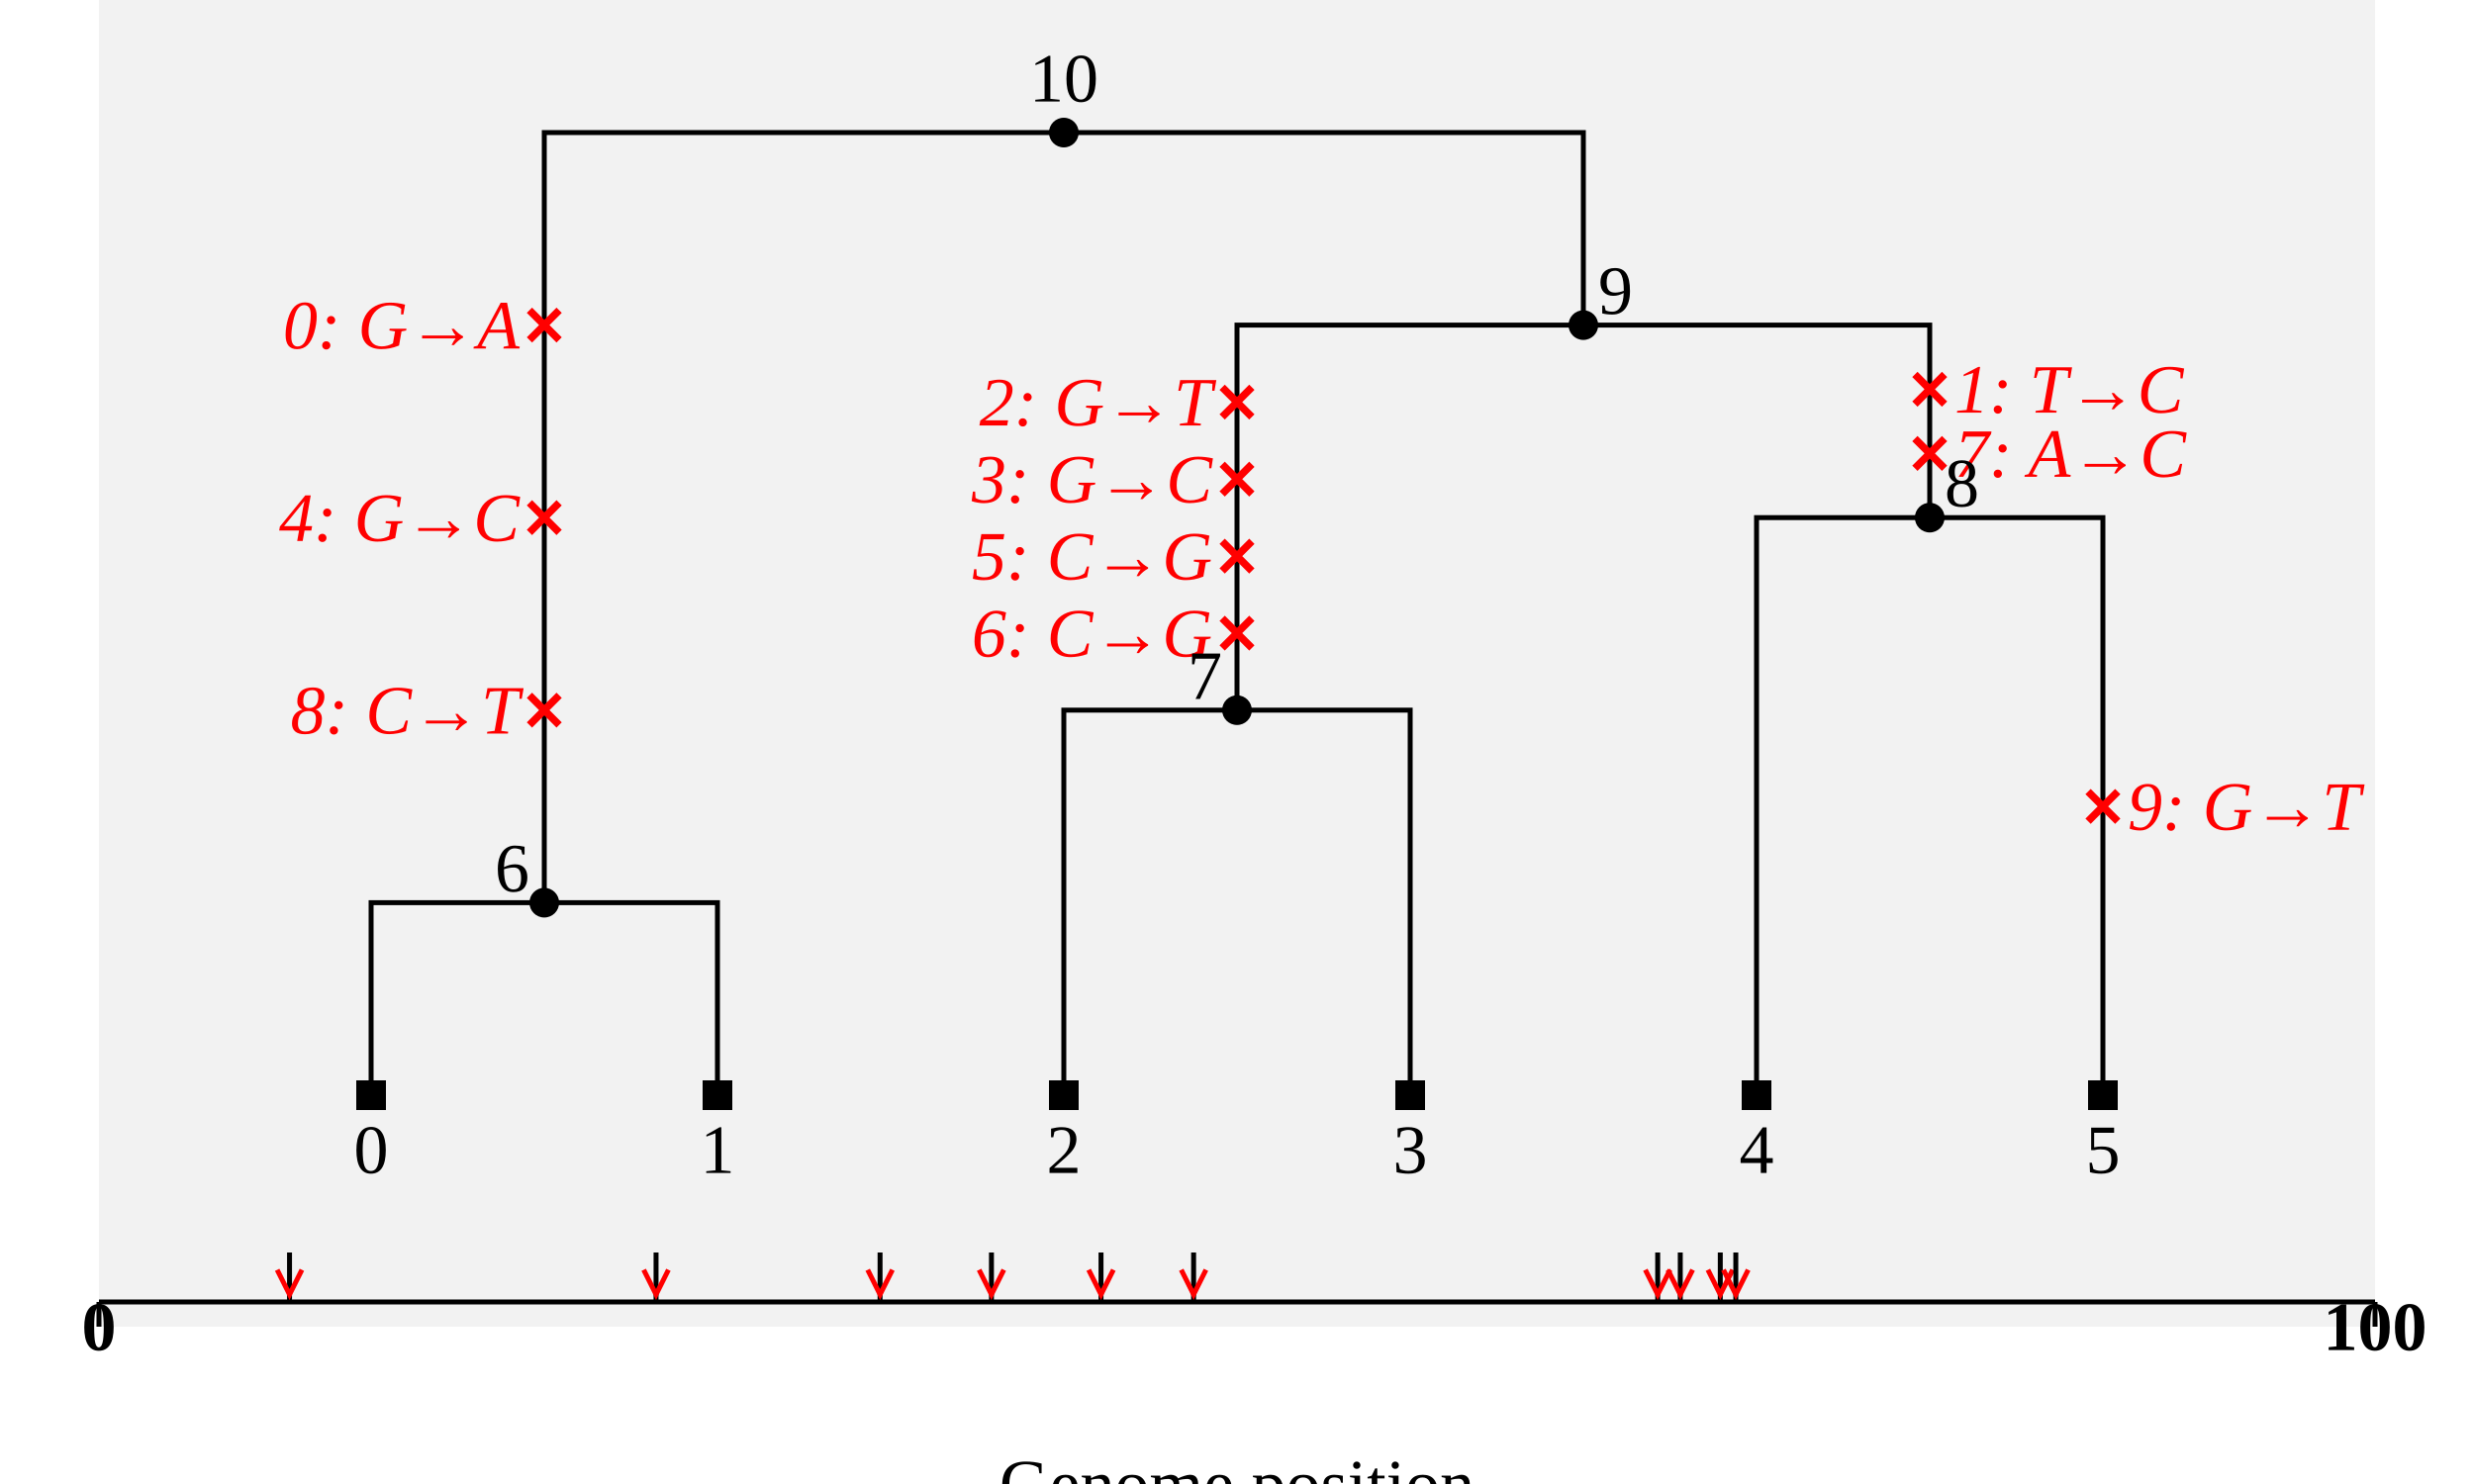
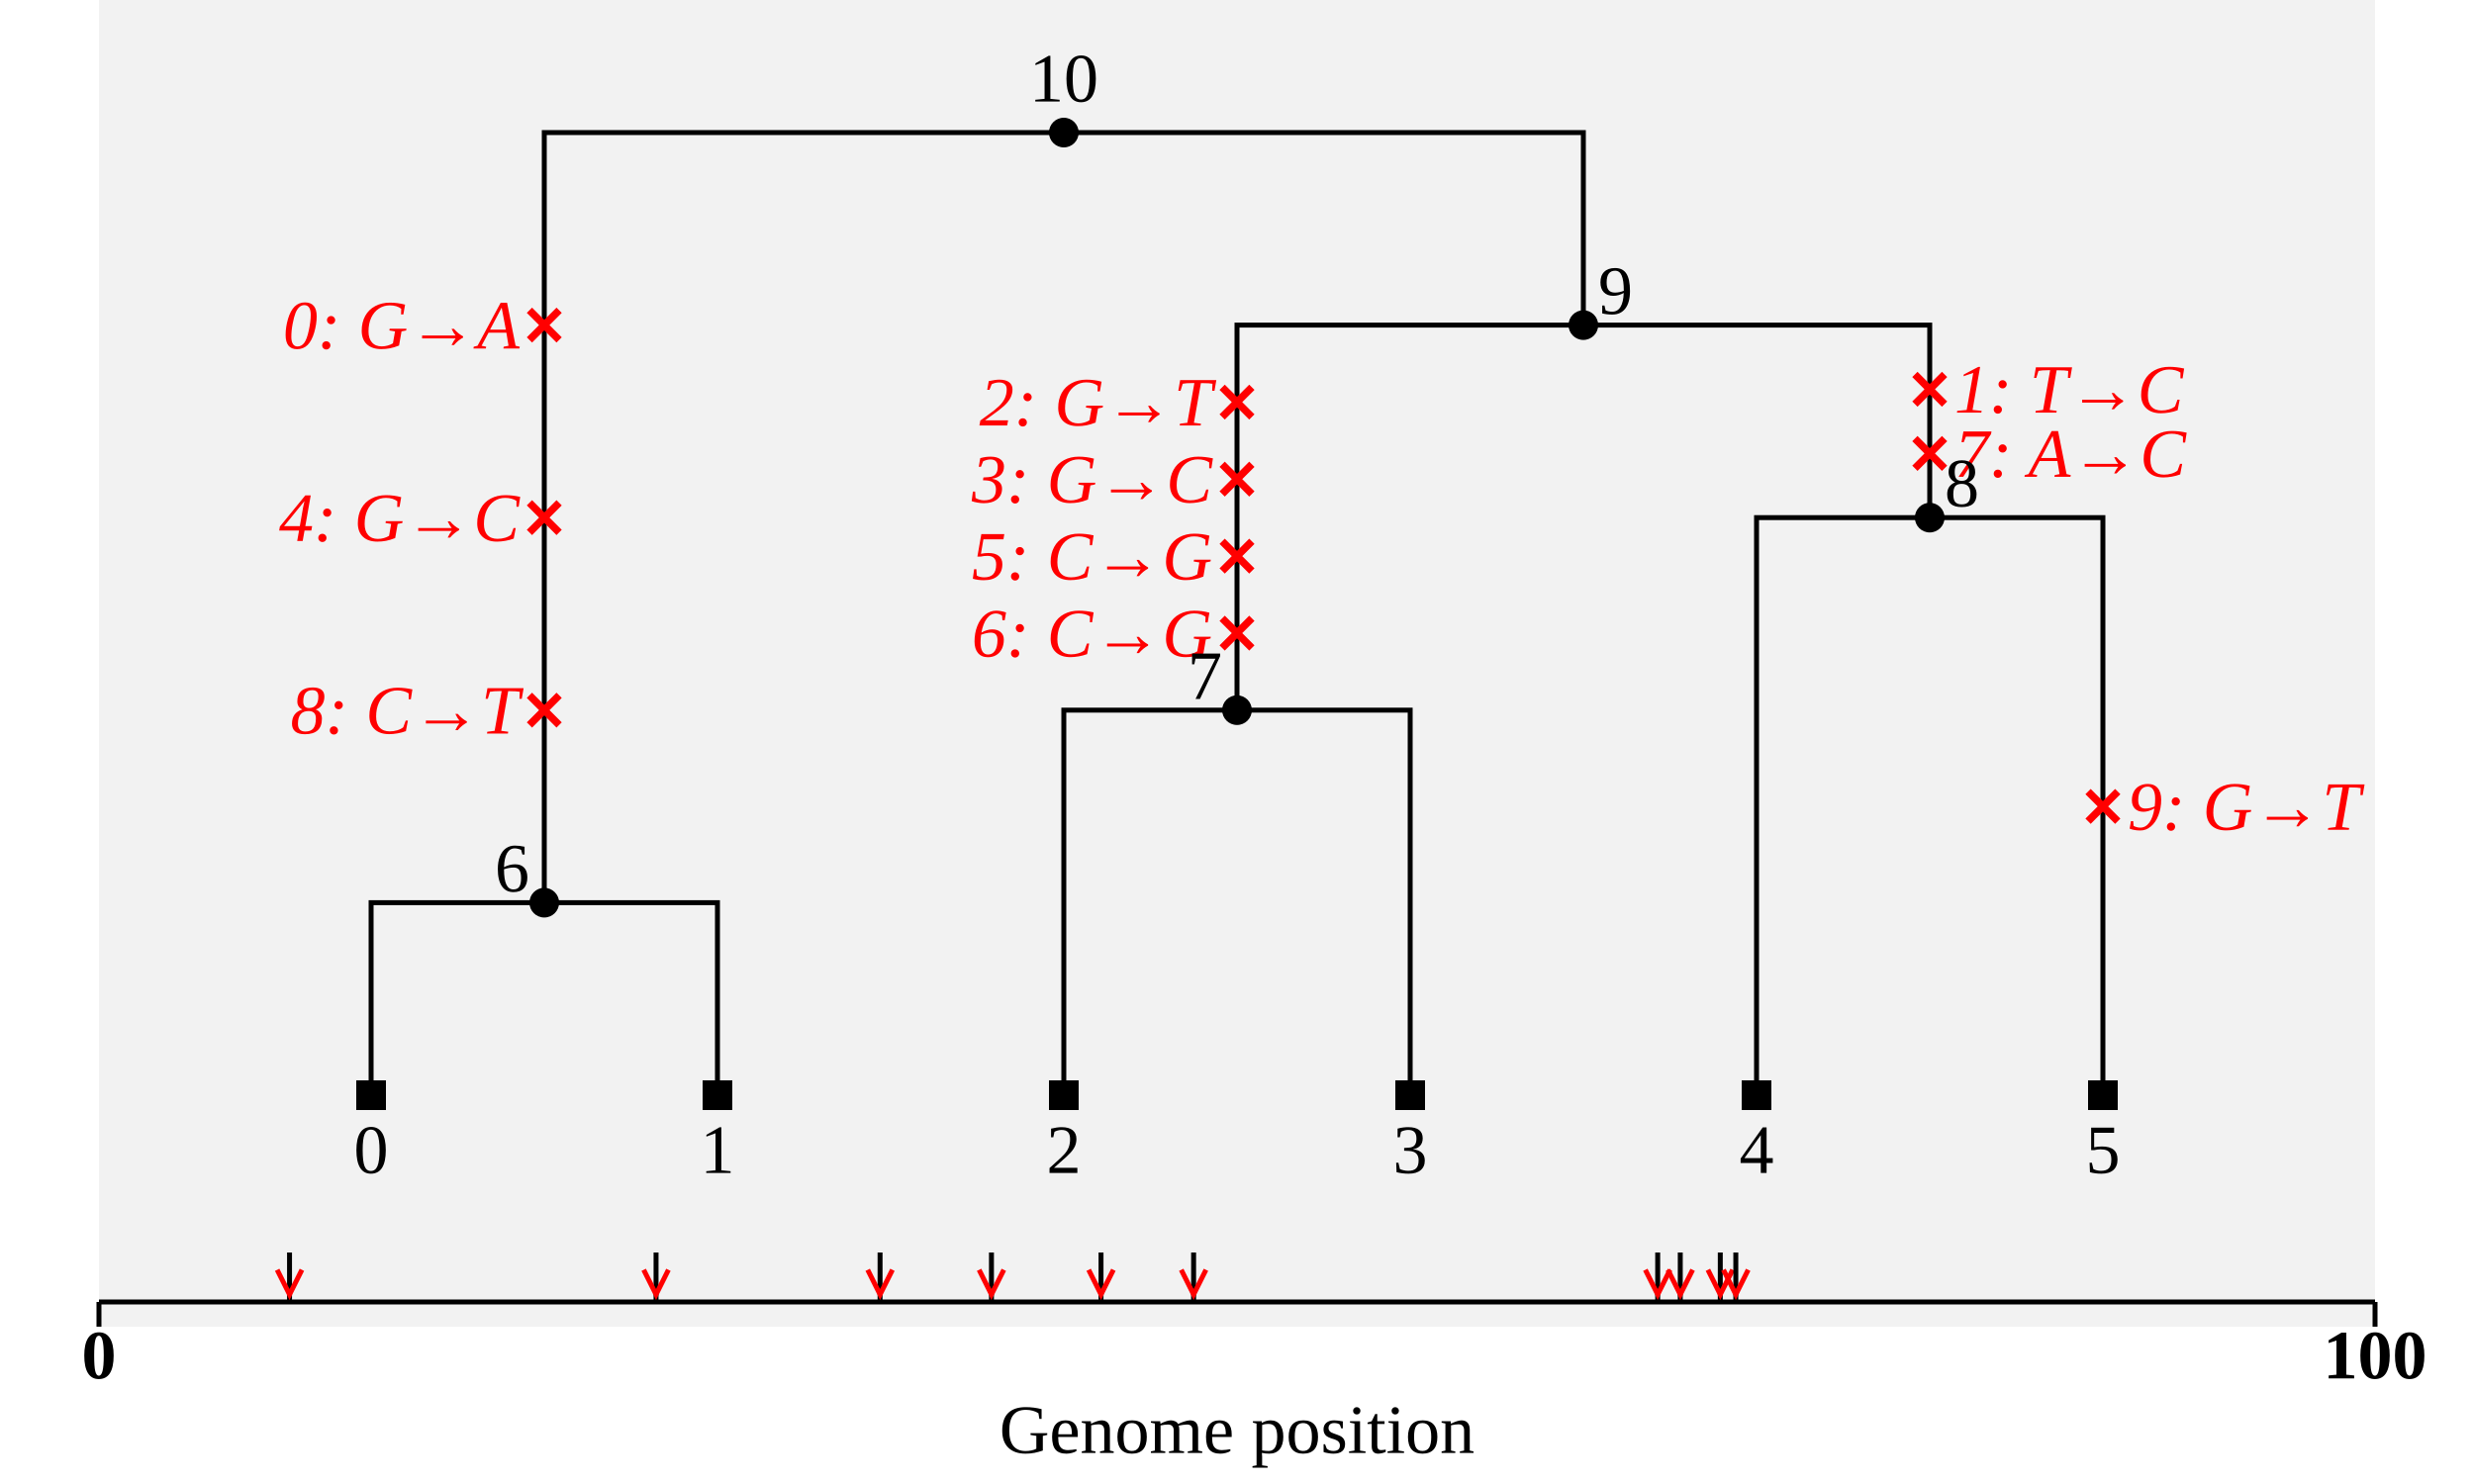
<svg xmlns="http://www.w3.org/2000/svg" baseProfile="full" height="300" version="1.1" width="500">
  <defs>
-     <style type="text/css">.background path {fill: #808080; fill-opacity:0}.background path:nth-child(odd) {fill-opacity:.1}.axes {font-size: 14px}.x-axis .tick .lab {font-weight: bold}.axes, .tree {font-size: 14px; text-anchor:middle}.y-axis line.grid {stroke: #FAFAFA}.y-axis &gt; .lab text {transform: translateX(0.8em) rotate(-90deg)}.x-axis .tick g {transform: translateY(0.9em)}.x-axis &gt; .lab text {transform: translateY(-0.8em)}.axes line, .edge {stroke:black; fill:none}.node &gt; .sym {fill: black; stroke: none}.site &gt; .sym {stroke: black}.mut text {fill: red; font-style: italic}.mut.extra text {fill: hotpink}.mut line {fill: none; stroke: none}.mut .sym {fill: none; stroke: red}.mut.extra .sym {stroke: hotpink}.node .mut .sym {stroke-width: 1.5px}.tree text, .tree-sequence text {dominant-baseline: central}.plotbox .lab.lft {text-anchor: end}.plotbox .lab.rgt {text-anchor: start}</style>
+     <style type="text/css">.background path {fill: #808080; fill-opacity: 0}.background path:nth-child(odd) {fill-opacity: .1}.axes {font-size: 14px}.x-axis .tick .lab {font-weight: bold; dominant-baseline: hanging}.axes, .tree {font-size: 14px; text-anchor: middle}.axes line, .edge {stroke: black; fill: none}.y-axis .grid {stroke: #FAFAFA}.node &gt; .sym {fill: black; stroke: none}.site &gt; .sym {stroke: black}.mut text {fill: red; font-style: italic}.mut.extra text {fill: hotpink}.mut line {fill: none; stroke: none}.mut .sym {fill: none; stroke: red}.mut.extra .sym {stroke: hotpink}.node .mut .sym {stroke-width: 1.5px}.tree text, .tree-sequence text {dominant-baseline: central}.plotbox .lab.lft {text-anchor: end}.plotbox .lab.rgt {text-anchor: start}</style>
  </defs>
  <g class="tree-sequence">
    <g class="background">
      <path d="M20,0 l460,0 l0,238.2 l0,25 l0,5 l-460,0 l0,-5 l0,-25 l0,-238.2z" />
    </g>
    <g class="axes">
      <g class="x-axis">
-         <g class="lab" transform="translate(250,300)">
-           <text text-anchor="middle">Genome position</text>
+         <g transform="translate(250,300)">
+           <text class="lab" text-anchor="middle" transform="translate(0 -11)">Genome position</text>
        </g>
        <line x1="20" x2="480" y1="263.2" y2="263.2" />
-         <g class="tick" transform="translate(20 263.2)">
-           <line x1="0" x2="0" y1="0" y2="5" />
-           <g class="lab" transform="translate(0,5)">
-             <text>0</text>
-           </g>
-         </g>
-         <g class="tick" transform="translate(480 263.2)">
-           <line x1="0" x2="0" y1="0" y2="5" />
-           <g class="lab" transform="translate(0,5)">
-             <text>100</text>
+         <g class="ticks">
+           <g class="tick" transform="translate(20 263.2)">
+             <line x1="0" x2="0" y1="0" y2="5" />
+             <g transform="translate(0,6)">
+               <text class="lab">0</text>
+             </g>
+           </g>
+           <g class="tick" transform="translate(480 263.2)">
+             <line x1="0" x2="0" y1="0" y2="5" />
+             <g transform="translate(0,6)">
+               <text class="lab">100</text>
+             </g>
          </g>
        </g>
        <g class="site s0" transform="translate(58.5142 263.2)">
          <line class="sym" x1="0" x2="0" y1="0" y2="-10" />
          <g class="mut m0">
            <polyline class="sym" points="2.5,-6.5 0,-1.5 -2.5,-6.5" />
          </g>
        </g>
        <g class="site s1" transform="translate(132.589 263.2)">
          <line class="sym" x1="0" x2="0" y1="0" y2="-10" />
          <g class="mut m1">
            <polyline class="sym" points="2.5,-6.5 0,-1.5 -2.5,-6.5" />
          </g>
        </g>
        <g class="site s2" transform="translate(177.862 263.2)">
          <line class="sym" x1="0" x2="0" y1="0" y2="-10" />
          <g class="mut m2">
            <polyline class="sym" points="2.5,-6.5 0,-1.5 -2.5,-6.5" />
          </g>
        </g>
        <g class="site s3" transform="translate(200.374 263.2)">
          <line class="sym" x1="0" x2="0" y1="0" y2="-10" />
          <g class="mut m3">
            <polyline class="sym" points="2.5,-6.5 0,-1.5 -2.5,-6.5" />
          </g>
        </g>
        <g class="site s4" transform="translate(222.518 263.2)">
          <line class="sym" x1="0" x2="0" y1="0" y2="-10" />
          <g class="mut m4">
            <polyline class="sym" points="2.5,-6.5 0,-1.5 -2.5,-6.5" />
          </g>
        </g>
        <g class="site s5" transform="translate(241.229 263.2)">
          <line class="sym" x1="0" x2="0" y1="0" y2="-10" />
          <g class="mut m5">
            <polyline class="sym" points="2.5,-6.5 0,-1.5 -2.5,-6.5" />
          </g>
        </g>
        <g class="site s6" transform="translate(335.022 263.2)">
          <line class="sym" x1="0" x2="0" y1="0" y2="-10" />
          <g class="mut m6">
            <polyline class="sym" points="2.5,-6.5 0,-1.5 -2.5,-6.5" />
          </g>
        </g>
        <g class="site s7" transform="translate(339.587 263.2)">
          <line class="sym" x1="0" x2="0" y1="0" y2="-10" />
          <g class="mut m7">
            <polyline class="sym" points="2.5,-6.5 0,-1.5 -2.5,-6.5" />
          </g>
        </g>
        <g class="site s8" transform="translate(347.672 263.2)">
          <line class="sym" x1="0" x2="0" y1="0" y2="-10" />
          <g class="mut m8">
            <polyline class="sym" points="2.5,-6.5 0,-1.5 -2.5,-6.5" />
          </g>
        </g>
        <g class="site s9" transform="translate(350.809 263.2)">
          <line class="sym" x1="0" x2="0" y1="0" y2="-10" />
          <g class="mut m9">
            <polyline class="sym" points="2.5,-6.5 0,-1.5 -2.5,-6.5" />
          </g>
        </g>
      </g>
    </g>
    <g class="plotbox trees">
      <g class="tree t0" transform="translate(20 0)">
        <g class="plotbox">
-           <g class="node n10 p0 root" transform="translate(195 26.8)">
-             <g class="a10 m0 m4 m8 node n6 p0 s0 s4 s8" transform="translate(-105 155.68)">
+           <g class="c2 node n10 p0 root" transform="translate(195 26.8)">
+             <g class="a10 c2 m0 m4 m8 node n6 p0 s0 s4 s8" transform="translate(-105 155.68)">
              <g class="a6 i0 leaf node n0 p0 sample" transform="translate(-35 38.92)">
                <path class="edge" d="M 0 0 V -38.92 H 35" />
                <rect class="sym" height="6" width="6" x="-3" y="-3" />
                <text class="lab" transform="translate(0 11)">0</text>
              </g>
              <g class="a6 i0 leaf node n1 p0 sample" transform="translate(35 38.92)">
                <path class="edge" d="M 0 0 V -38.92 H -35" />
                <rect class="sym" height="6" width="6" x="-3" y="-3" />
                <text class="lab" transform="translate(0 11)">1</text>
              </g>
              <path class="edge" d="M 0 0 V -155.68 H 105" />
              <g class="mut m0 s0 unknown_time" transform="translate(0 -116.76)">
                <line x1="0" x2="0" y1="0" y2="116.76" />
                <path class="sym" d="M -3,-3 l 6,6 M -3,3 l 6,-6" />
                <text class="lab lft" transform="translate(-5 0)">0: G→A</text>
              </g>
              <g class="mut m4 s4 unknown_time" transform="translate(0 -77.84)">
                <line x1="0" x2="0" y1="0" y2="77.84" />
                <path class="sym" d="M -3,-3 l 6,6 M -3,3 l 6,-6" />
                <text class="lab lft" transform="translate(-5 0)">4: G→C</text>
              </g>
              <g class="mut m8 s8 unknown_time" transform="translate(0 -38.92)">
                <line x1="0" x2="0" y1="0" y2="38.92" />
                <path class="sym" d="M -3,-3 l 6,6 M -3,3 l 6,-6" />
                <text class="lab lft" transform="translate(-5 0)">8: C→T</text>
              </g>
              <circle class="sym" cx="0" cy="0" r="3" />
              <text class="lab lft" transform="translate(-3 -7.0)">6</text>
            </g>
-             <g class="a10 node n9 p0" transform="translate(105 38.92)">
-               <g class="a9 m2 m3 m5 m6 node n7 p0 s2 s3 s5 s6" transform="translate(-70 77.84)">
+             <g class="a10 c2 node n9 p0" transform="translate(105 38.92)">
+               <g class="a9 c2 m2 m3 m5 m6 node n7 p0 s2 s3 s5 s6" transform="translate(-70 77.84)">
                <g class="a7 i1 leaf node n2 p0 sample" transform="translate(-35 77.84)">
                  <path class="edge" d="M 0 0 V -77.84 H 35" />
                  <rect class="sym" height="6" width="6" x="-3" y="-3" />
                  <text class="lab" transform="translate(0 11)">2</text>
                </g>
                <g class="a7 i1 leaf node n3 p0 sample" transform="translate(35 77.84)">
                  <path class="edge" d="M 0 0 V -77.84 H -35" />
                  <rect class="sym" height="6" width="6" x="-3" y="-3" />
                  <text class="lab" transform="translate(0 11)">3</text>
                </g>
                <path class="edge" d="M 0 0 V -77.84 H 70" />
                <g class="mut m2 s2 unknown_time" transform="translate(0 -62.272)">
                  <line x1="0" x2="0" y1="0" y2="62.272" />
                  <path class="sym" d="M -3,-3 l 6,6 M -3,3 l 6,-6" />
                  <text class="lab lft" transform="translate(-5 0)">2: G→T</text>
                </g>
                <g class="mut m3 s3 unknown_time" transform="translate(0 -46.704)">
                  <line x1="0" x2="0" y1="0" y2="46.704" />
                  <path class="sym" d="M -3,-3 l 6,6 M -3,3 l 6,-6" />
                  <text class="lab lft" transform="translate(-5 0)">3: G→C</text>
                </g>
                <g class="mut m5 s5 unknown_time" transform="translate(0 -31.136)">
                  <line x1="0" x2="0" y1="0" y2="31.136" />
                  <path class="sym" d="M -3,-3 l 6,6 M -3,3 l 6,-6" />
                  <text class="lab lft" transform="translate(-5 0)">5: C→G</text>
                </g>
                <g class="mut m6 s6 unknown_time" transform="translate(0 -15.568)">
                  <line x1="0" x2="0" y1="0" y2="15.568" />
                  <path class="sym" d="M -3,-3 l 6,6 M -3,3 l 6,-6" />
                  <text class="lab lft" transform="translate(-5 0)">6: C→G</text>
                </g>
                <circle class="sym" cx="0" cy="0" r="3" />
                <text class="lab lft" transform="translate(-3 -7.0)">7</text>
              </g>
-               <g class="a9 m1 m7 node n8 p0 s1 s7" transform="translate(70 38.92)">
+               <g class="a9 c2 m1 m7 node n8 p0 s1 s7" transform="translate(70 38.92)">
                <g class="a8 i2 leaf node n4 p0 sample" transform="translate(-35 116.76)">
                  <path class="edge" d="M 0 0 V -116.76 H 35" />
                  <rect class="sym" height="6" width="6" x="-3" y="-3" />
                  <text class="lab" transform="translate(0 11)">4</text>
                </g>
                <g class="a8 i2 leaf m9 node n5 p0 s9 sample" transform="translate(35 116.76)">
                  <path class="edge" d="M 0 0 V -116.76 H -35" />
                  <g class="mut m9 s9 unknown_time" transform="translate(0 -58.38)">
                    <line x1="0" x2="0" y1="0" y2="58.38" />
                    <path class="sym" d="M -3,-3 l 6,6 M -3,3 l 6,-6" />
                    <text class="lab rgt" transform="translate(5 0)">9: G→T</text>
                  </g>
                  <rect class="sym" height="6" width="6" x="-3" y="-3" />
                  <text class="lab" transform="translate(0 11)">5</text>
                </g>
                <path class="edge" d="M 0 0 V -38.92 H -70" />
                <g class="mut m1 s1 unknown_time" transform="translate(0 -25.9467)">
                  <line x1="0" x2="0" y1="0" y2="25.947" />
                  <path class="sym" d="M -3,-3 l 6,6 M -3,3 l 6,-6" />
                  <text class="lab rgt" transform="translate(5 0)">1: T→C</text>
                </g>
                <g class="mut m7 s7 unknown_time" transform="translate(0 -12.9733)">
                  <line x1="0" x2="0" y1="0" y2="12.973" />
                  <path class="sym" d="M -3,-3 l 6,6 M -3,3 l 6,-6" />
                  <text class="lab rgt" transform="translate(5 0)">7: A→C</text>
                </g>
                <circle class="sym" cx="0" cy="0" r="3" />
                <text class="lab rgt" transform="translate(3 -7.0)">8</text>
              </g>
              <path class="edge" d="M 0 0 V -38.92 H -105" />
              <circle class="sym" cx="0" cy="0" r="3" />
              <text class="lab rgt" transform="translate(3 -7.0)">9</text>
            </g>
            <circle class="sym" cx="0" cy="0" r="3" />
            <text class="lab" transform="translate(0 -11)">10</text>
          </g>
        </g>
      </g>
    </g>
  </g>
</svg>
